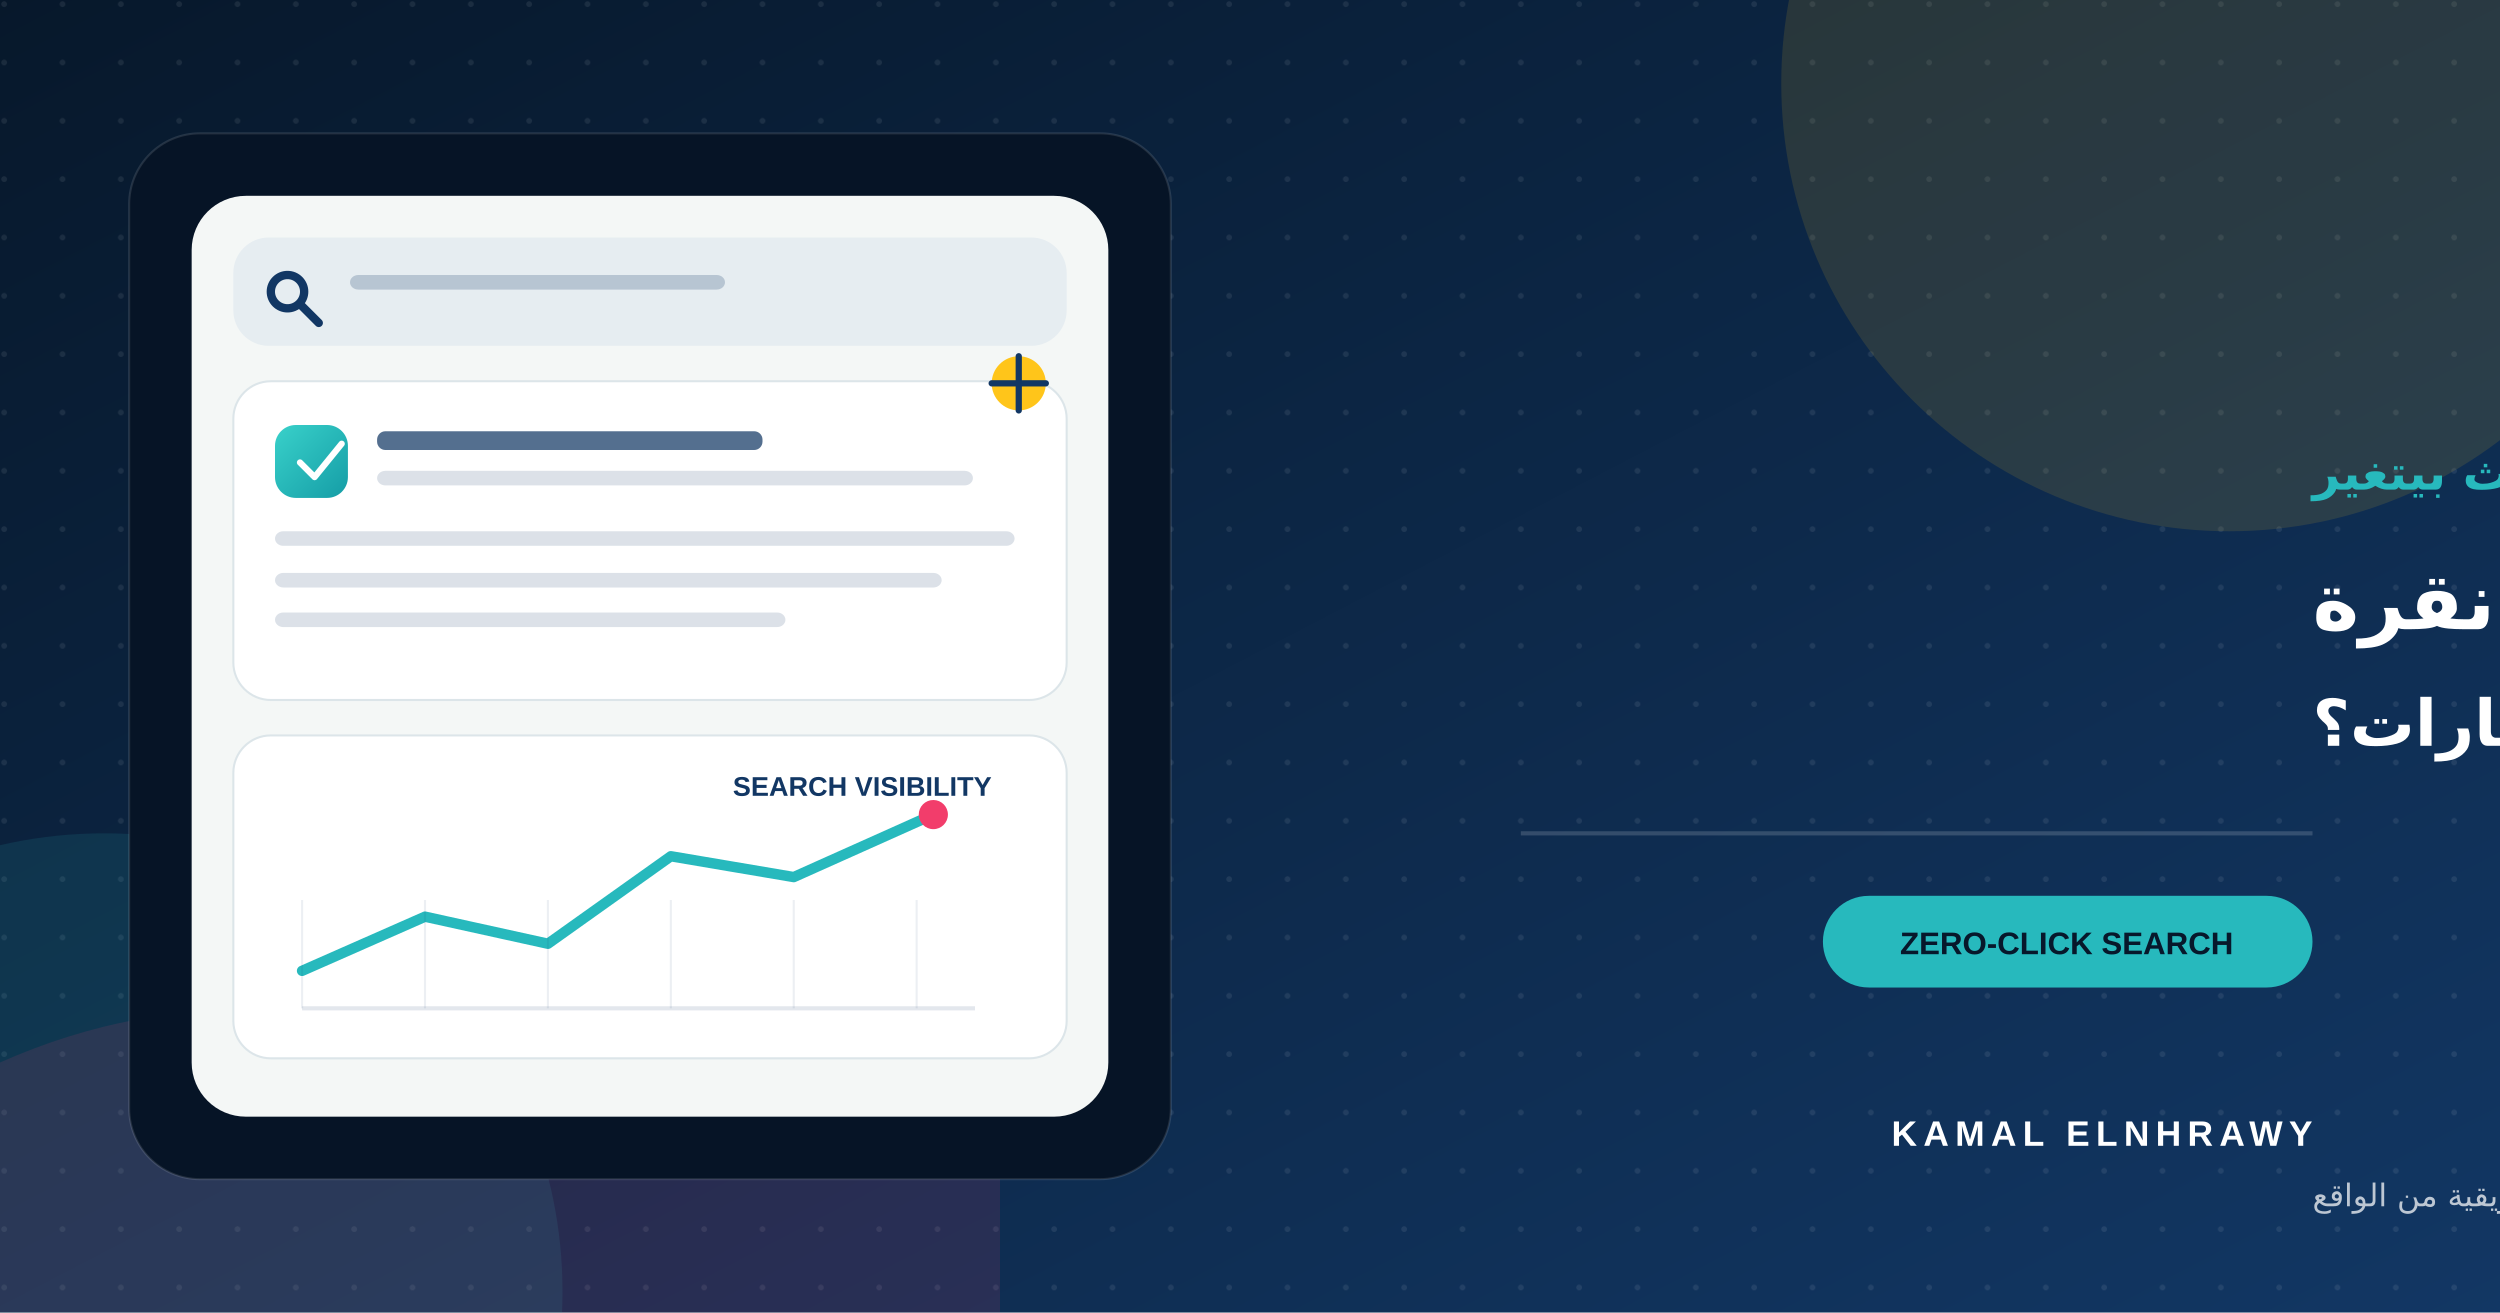
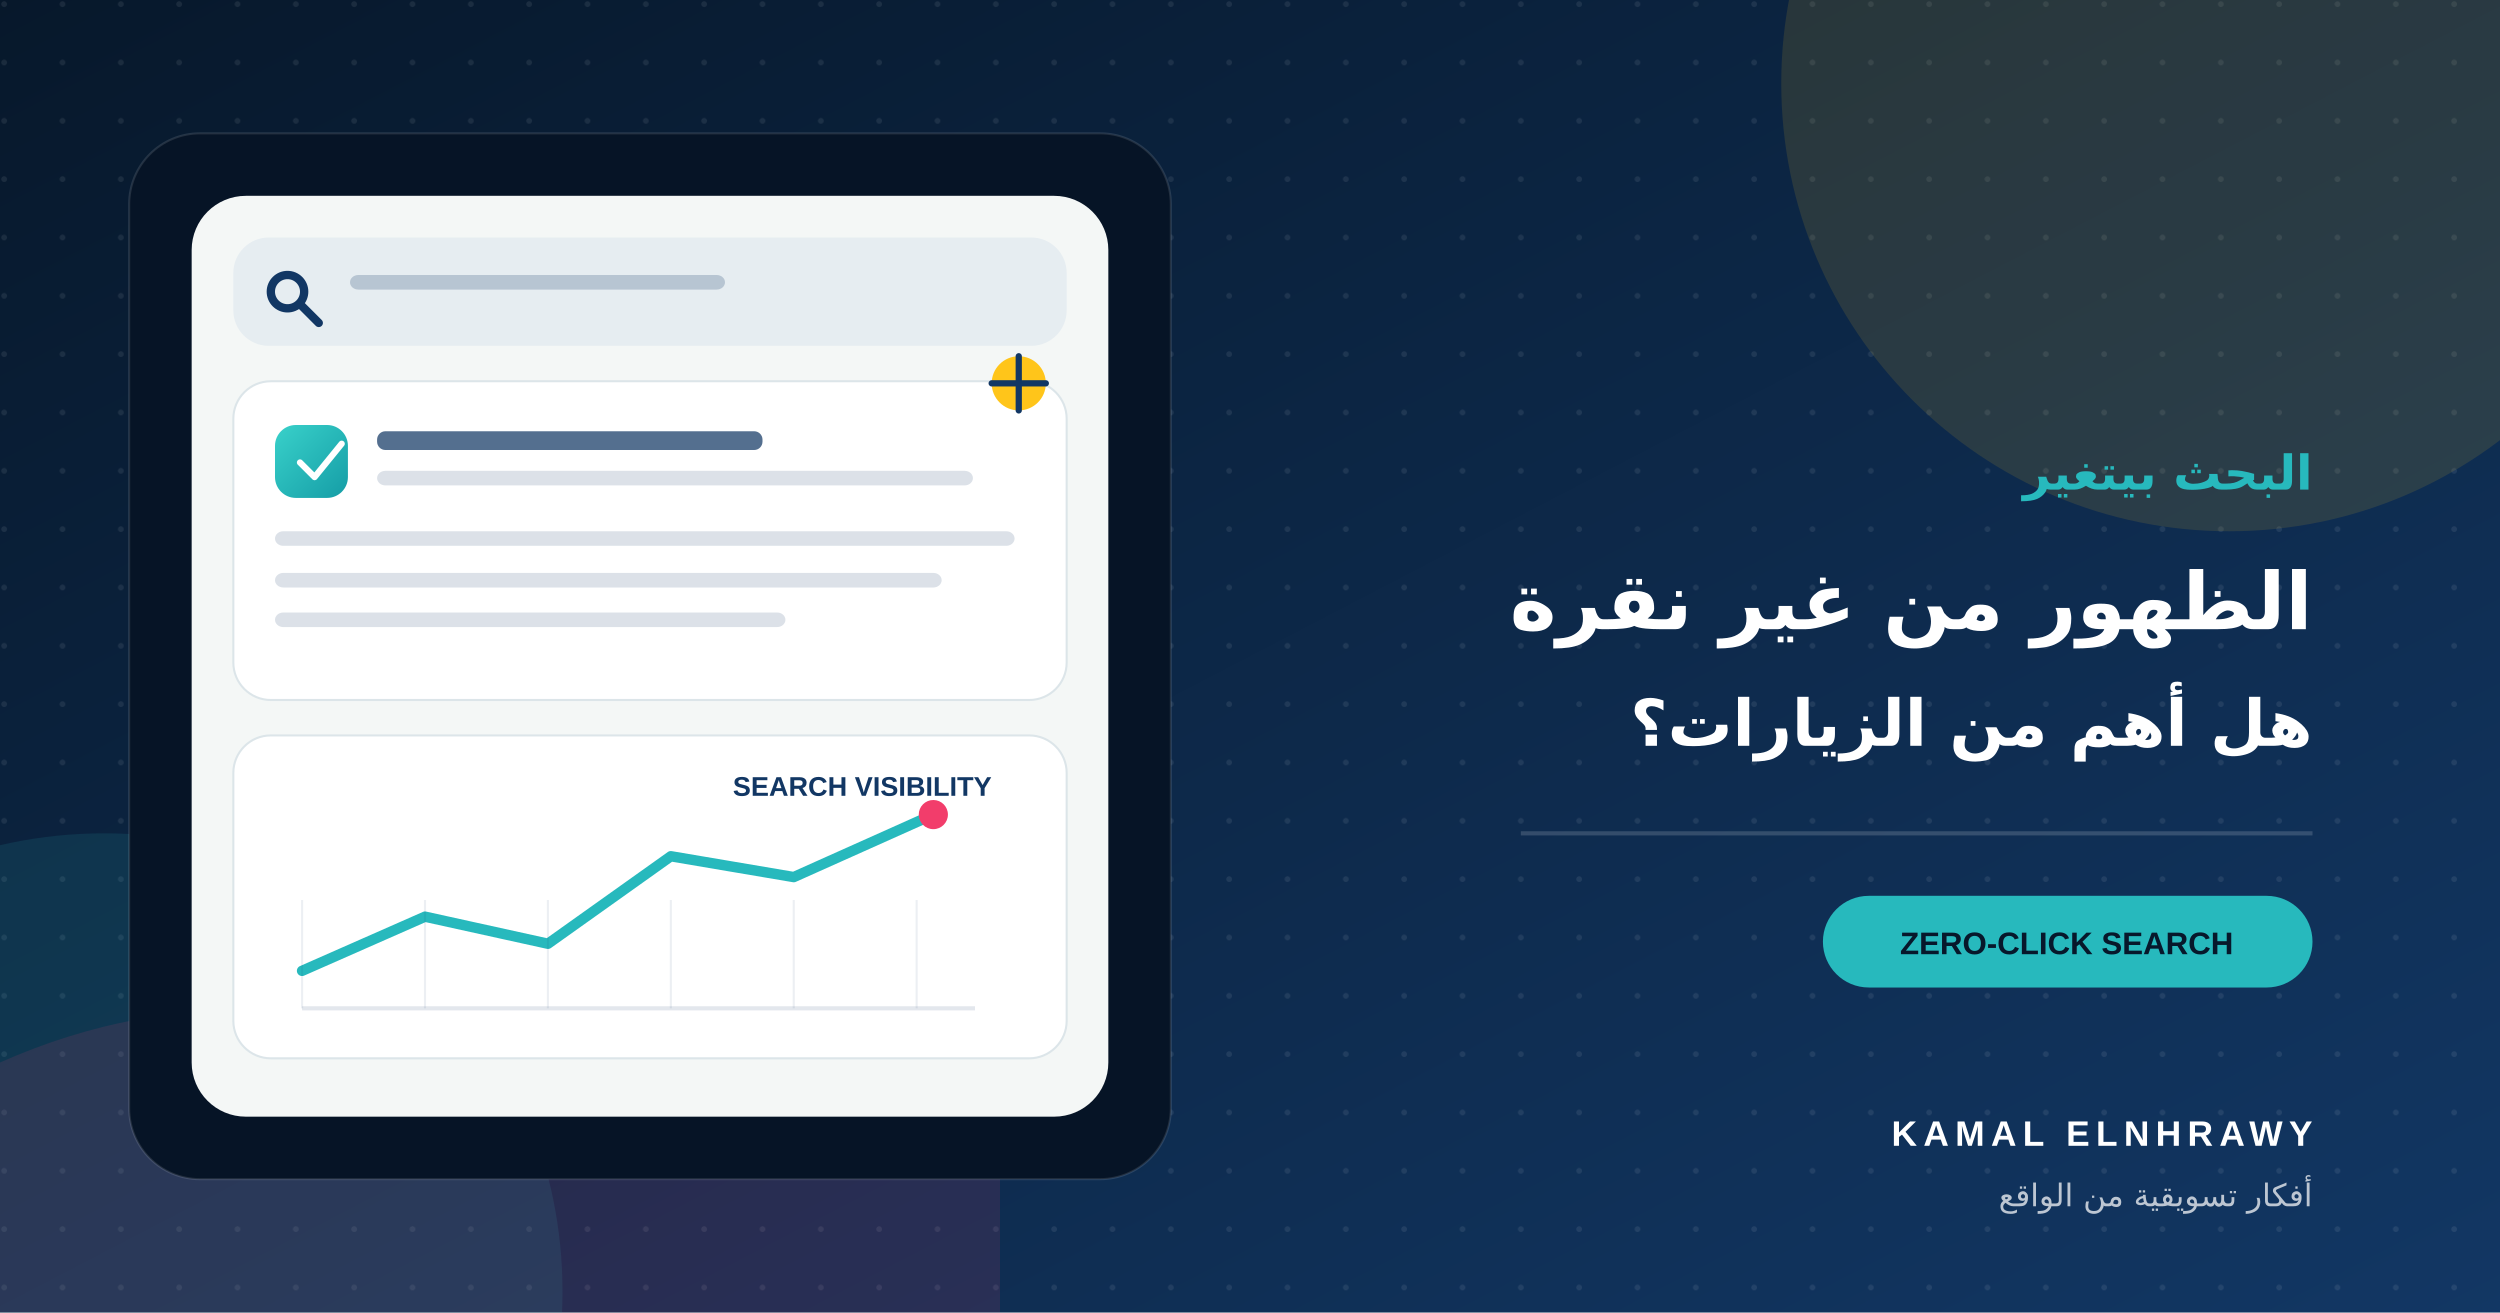
<svg xmlns="http://www.w3.org/2000/svg" width="1200" height="630" viewBox="0 0 1200 630" role="img" aria-labelledby="title desc">
  <defs>
    <linearGradient id="bg" x1="0" y1="0" x2="1" y2="1">
      <stop offset="0" stop-color="#07182b" />
      <stop offset="1" stop-color="#123764" />
    </linearGradient>
    <linearGradient id="teal" x1="0" y1="0" x2="1" y2="1">
      <stop offset="0" stop-color="#39d1ca" />
      <stop offset="1" stop-color="#159da6" />
    </linearGradient>
    <pattern id="dots" width="28" height="28" patternUnits="userSpaceOnUse">
      <circle cx="2" cy="2" r="1.4" fill="#fff" opacity=".08" />
    </pattern>
  </defs>
  <rect width="1200" height="630" fill="url(#bg)" />
  <rect width="1200" height="630" fill="url(#dots)" />
  <circle cx="1070" cy="40" r="215" fill="#ffc51a" opacity=".12" />
  <circle cx="50" cy="620" r="220" fill="#27b9bd" opacity=".12" />
  <path d="M0 510 C180 430 310 570 480 485 L480 630 L0 630 Z" fill="#f23d6b" opacity=".12" />
  <rect x="62" y="64" width="500" height="502" rx="34" fill="#061426" stroke="#fff" stroke-opacity=".12" />
  <rect x="92" y="94" width="440" height="442" rx="26" fill="#f4f7f6" />
  <rect x="112" y="114" width="400" height="52" rx="17" fill="#e6edf1" />
  <circle cx="138" cy="140" r="8" fill="none" stroke="#123764" stroke-width="4" />
  <path d="M144 146l9 9" stroke="#123764" stroke-width="4" stroke-linecap="round" />
  <rect x="168" y="132" width="180" height="7" rx="4" fill="#123764" opacity=".22" />
  <rect x="112" y="183" width="400" height="153" rx="18" fill="#fff" stroke="#dce5e9" />
  <rect x="132" y="204" width="35" height="35" rx="10" fill="url(#teal)" />
  <path d="M144 222l7 7 13-16" fill="none" stroke="#fff" stroke-width="3" stroke-linecap="round" stroke-linejoin="round" />
  <rect x="181" y="207" width="185" height="9" rx="4" fill="#123764" opacity=".72" />
  <rect x="181" y="226" width="286" height="7" rx="4" fill="#123764" opacity=".15" />
  <rect x="132" y="255" width="355" height="7" rx="4" fill="#123764" opacity=".15" />
  <rect x="132" y="275" width="320" height="7" rx="4" fill="#123764" opacity=".15" />
  <rect x="132" y="294" width="245" height="7" rx="4" fill="#123764" opacity=".15" />
  <rect x="112" y="353" width="400" height="155" rx="18" fill="#fff" stroke="#dce5e9" />
  <text x="476" y="382" text-anchor="end" font-family="Arial,sans-serif" font-size="13" font-weight="700" fill="#123764">SEARCH VISIBILITY</text>
  <path d="M145 466 L204 440 L263 453 L322 411 L381 421 L448 391" fill="none" stroke="#27b9bd" stroke-width="5" stroke-linecap="round" stroke-linejoin="round" />
  <circle cx="448" cy="391" r="7" fill="#f23d6b" />
  <path d="M145 484H468" stroke="#123764" stroke-opacity=".12" stroke-width="2" />
  <path d="M145 432V484M204 432V484M263 432V484M322 432V484M381 432V484M440 432V484" stroke="#123764" stroke-opacity=".08" />
  <circle cx="489" cy="184" r="13" fill="#ffc51a" />
  <path d="M489 171v26M476 184h26" stroke="#123764" stroke-width="3" stroke-linecap="round" />
-   <text x="1110" y="235" text-anchor="end" direction="rtl" unicode-bidi="plaintext" font-family="Cairo,Arial,sans-serif" font-size="23" font-weight="700" fill="#27b9bd">البحث بيتغير</text>
-   <text x="1110" y="302" text-anchor="end" direction="rtl" unicode-bidi="plaintext" font-family="Cairo,Arial,sans-serif" font-size="38" font-weight="700" fill="#fff">الظهور من غير نقرة</text>
-   <text x="1110" y="358" text-anchor="end" direction="rtl" unicode-bidi="plaintext" font-family="Cairo,Arial,sans-serif" font-size="31" font-weight="700" fill="#fff">هل أهم من الزيارات؟</text>
+   <text x="1110" y="235" text-anchor="start" direction="rtl" unicode-bidi="plaintext" font-family="Cairo,Arial,sans-serif" font-size="23" font-weight="700" fill="#27b9bd">البحث بيتغير</text>
+   <text x="1110" y="302" text-anchor="start" direction="rtl" unicode-bidi="plaintext" font-family="Cairo,Arial,sans-serif" font-size="38" font-weight="700" fill="#fff">الظهور من غير نقرة</text>
+   <text x="1110" y="358" text-anchor="start" direction="rtl" unicode-bidi="plaintext" font-family="Cairo,Arial,sans-serif" font-size="31" font-weight="700" fill="#fff">هل أهم من الزيارات؟</text>
  <path d="M730 400H1110" stroke="#fff" stroke-opacity=".16" stroke-width="2" />
  <rect x="875" y="430" width="235" height="44" rx="22" fill="#27b9bd" />
  <text x="992" y="458" text-anchor="middle" font-family="Arial,sans-serif" font-size="15" font-weight="700" fill="#07182b">ZERO-CLICK SEARCH</text>
  <text x="1110" y="550" text-anchor="end" font-family="Arial,sans-serif" font-size="17" font-weight="700" letter-spacing="3" fill="#fff">KAMAL ELNHRAWY</text>
-   <text x="1110" y="579" text-anchor="end" direction="rtl" unicode-bidi="plaintext" font-family="Cairo,Arial,sans-serif" font-size="15" fill="#fff" opacity=".72">أفكار تسويقية من الواقع</text>
+   <text x="1110" y="579" text-anchor="start" direction="rtl" unicode-bidi="plaintext" font-family="Cairo,Arial,sans-serif" font-size="15" fill="#fff" opacity=".72">أفكار تسويقية من الواقع</text>
</svg>
